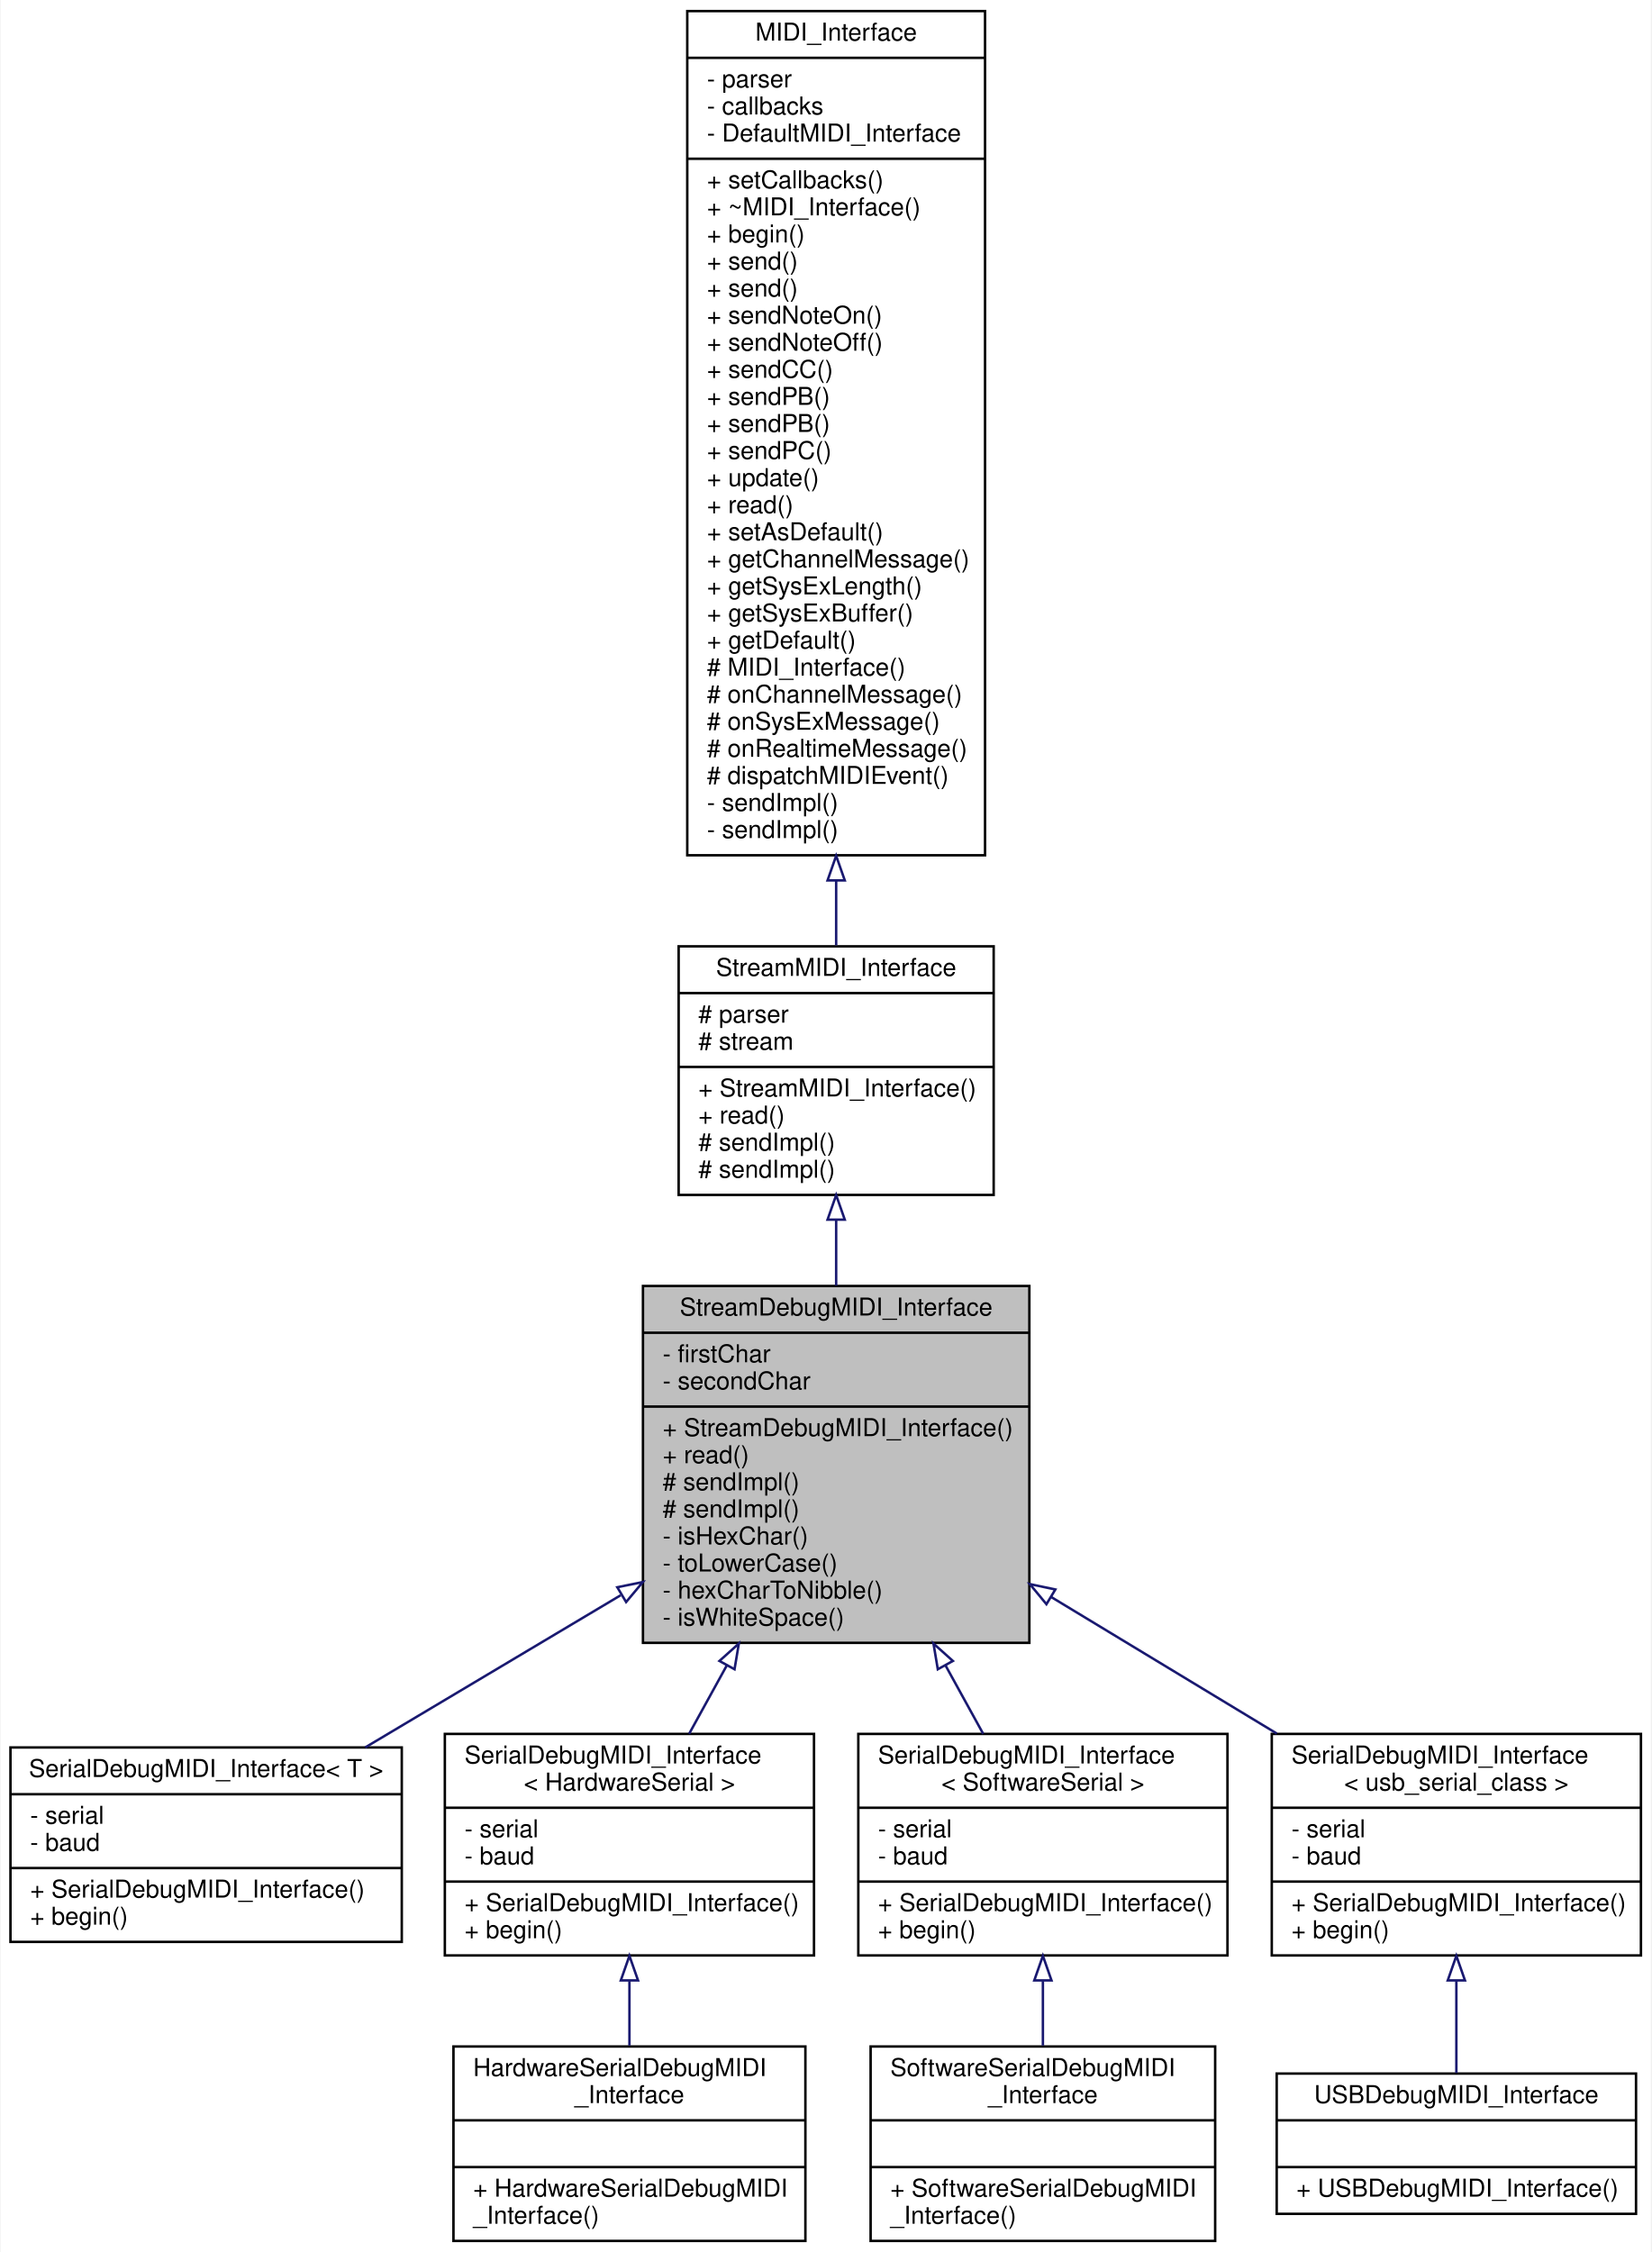
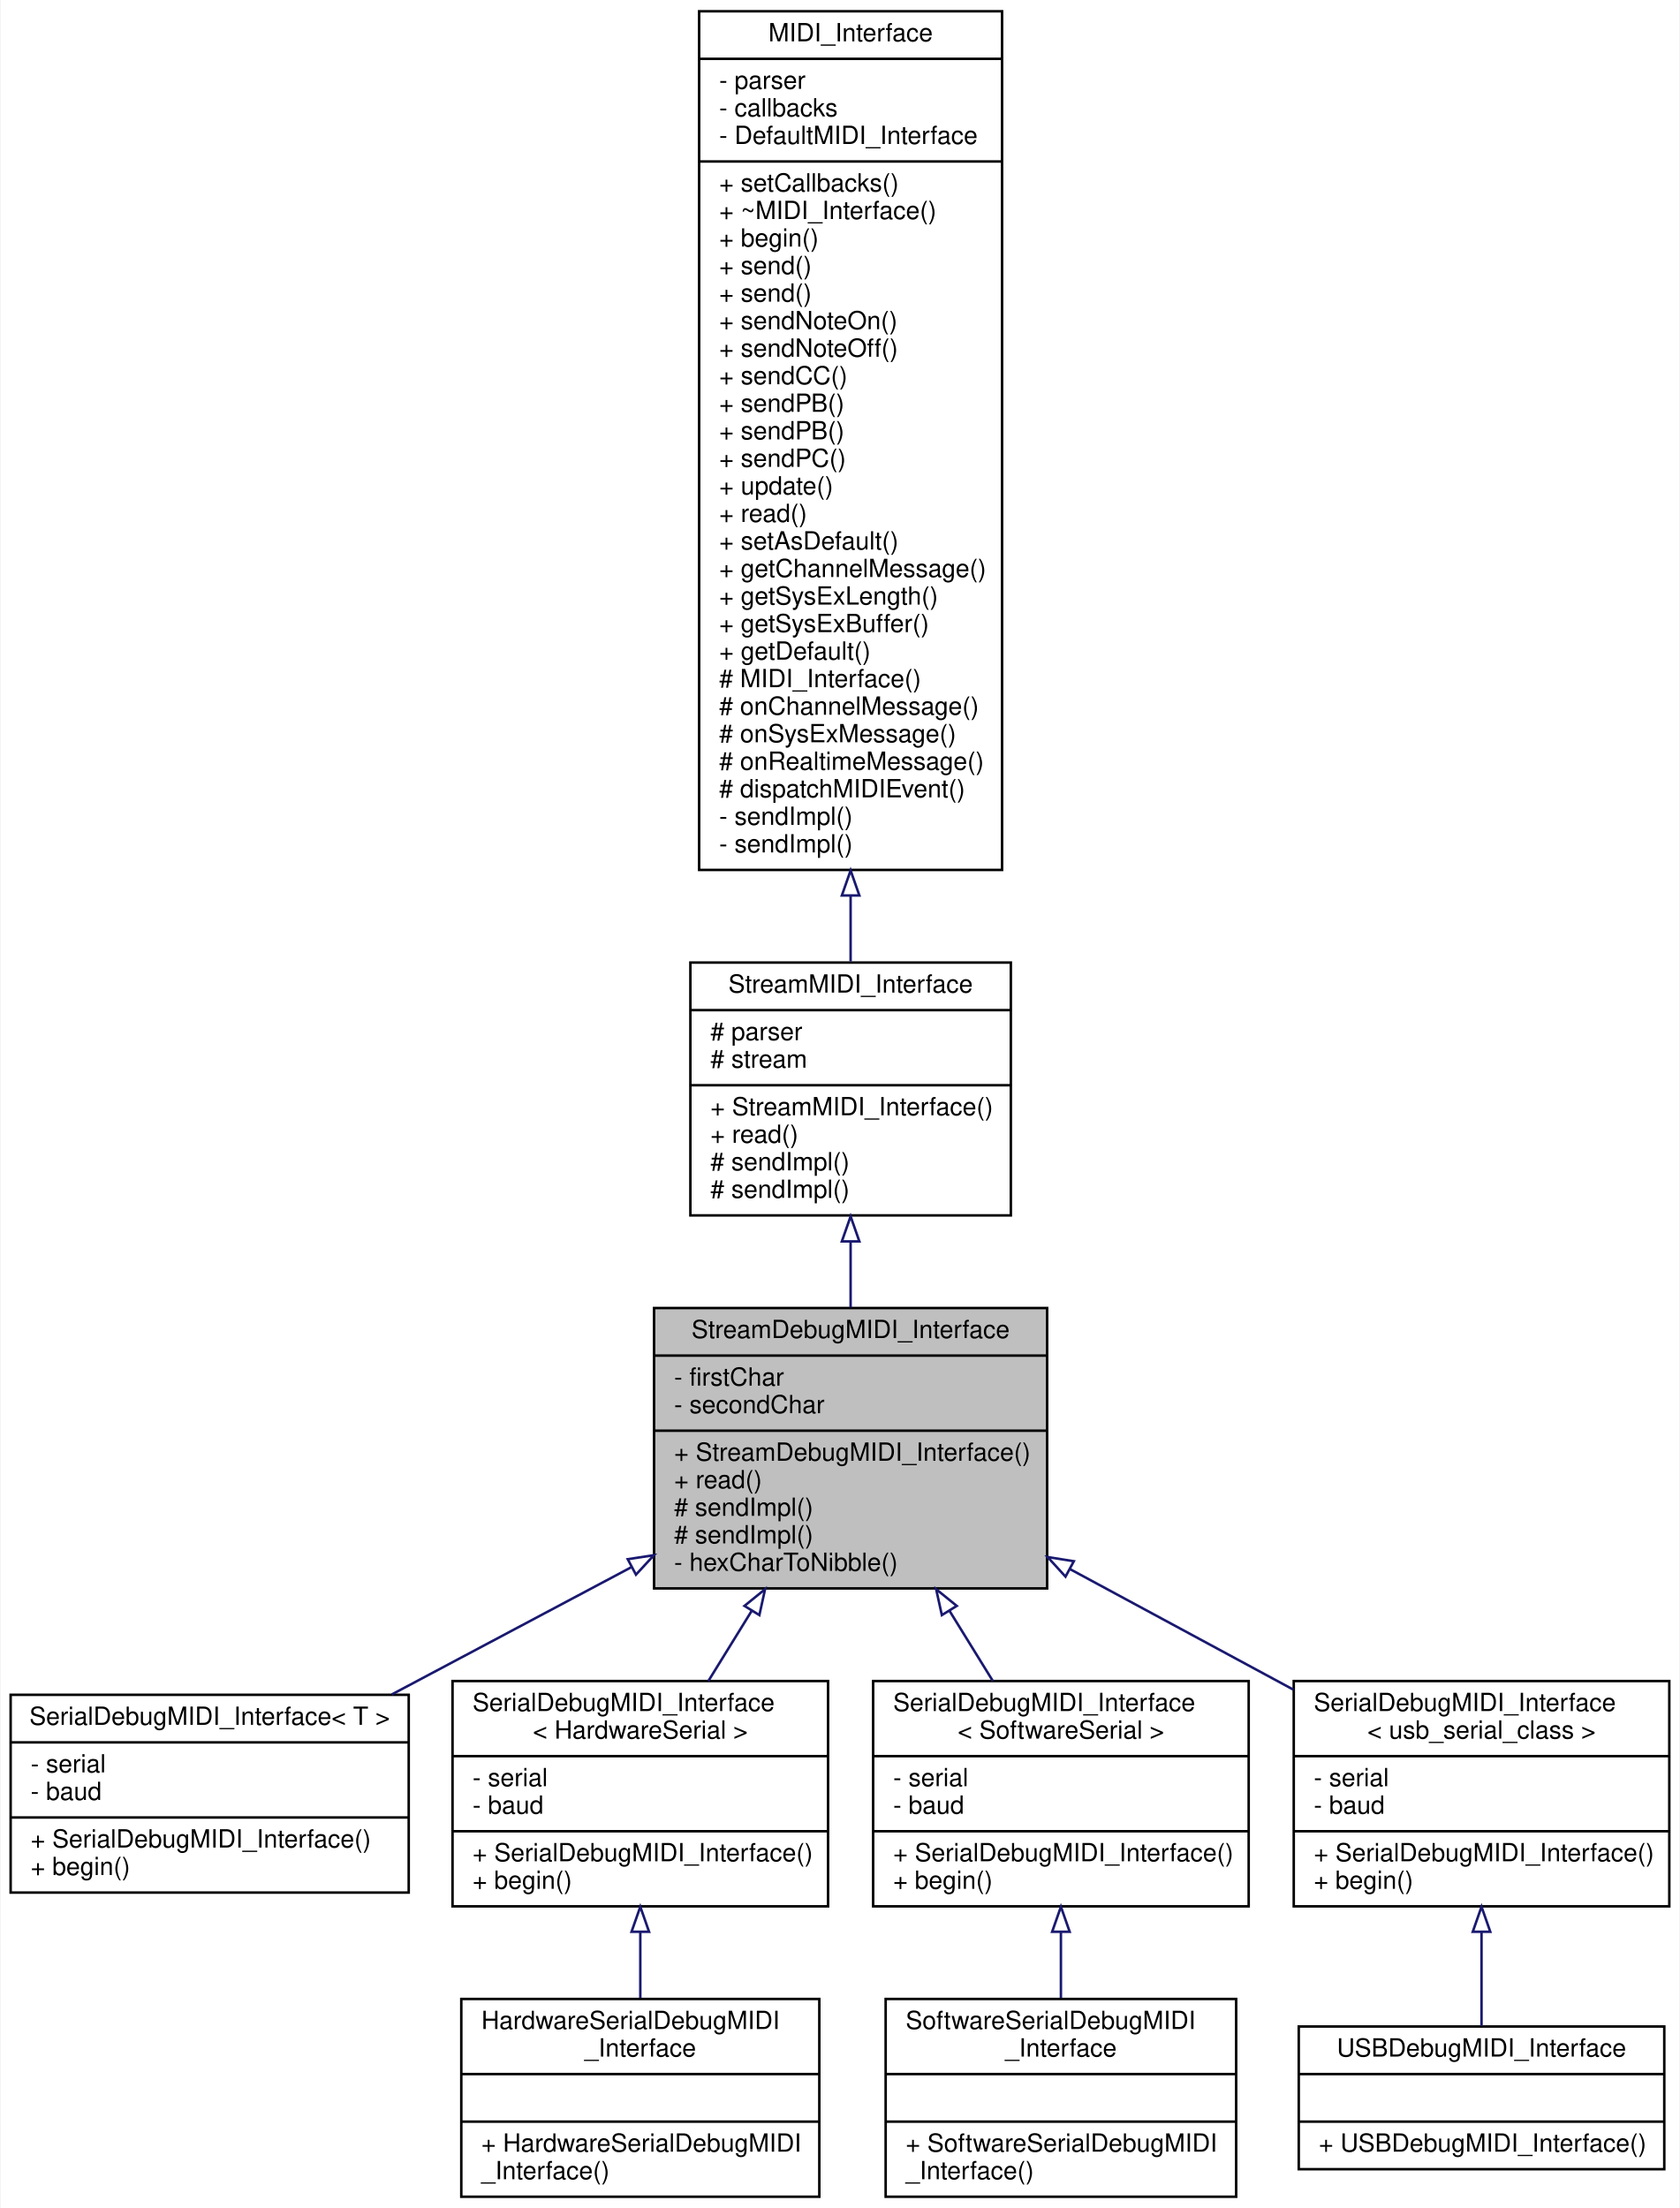
- <svg xmlns="http://www.w3.org/2000/svg" xmlns:xlink="http://www.w3.org/1999/xlink" width="671pt" height="915pt" viewBox="0.00 0.00 670.50 915.00">
-   <g id="graph0" class="graph" transform="scale(1 1) rotate(0) translate(4 911)">
-     <polygon fill="white" stroke="none" points="-4,4 -4,-911 666.5,-911 666.5,4 -4,4" />
+ <svg xmlns="http://www.w3.org/2000/svg" xmlns:xlink="http://www.w3.org/1999/xlink" width="671pt" height="882pt" viewBox="0.00 0.00 670.50 882.00">
+   <g id="graph0" class="graph" transform="scale(1 1) rotate(0) translate(4 878)">
+     <polygon fill="white" stroke="none" points="-4,4 -4,-878 666.5,-878 666.5,4 -4,4" />
    <g id="node1" class="node">
      <g id="a_node1">
        <a xlink:title="A class for MIDI interfaces sending and receiving human-readable MIDI messages over a Stream.">
-           <polygon fill="#bfbfbf" stroke="black" points="257,-243.5 257,-388.5 414,-388.5 414,-243.5 257,-243.5" />
-           <text text-anchor="middle" x="335.5" y="-376.5" font-family="Helvetica,sans-Serif" font-size="10.00">StreamDebugMIDI_Interface</text>
-           <polyline fill="none" stroke="black" points="257,-369.5 414,-369.5 " />
-           <text text-anchor="start" x="265" y="-357.5" font-family="Helvetica,sans-Serif" font-size="10.00">- firstChar</text>
-           <text text-anchor="start" x="265" y="-346.5" font-family="Helvetica,sans-Serif" font-size="10.00">- secondChar</text>
-           <polyline fill="none" stroke="black" points="257,-339.5 414,-339.5 " />
-           <text text-anchor="start" x="265" y="-327.5" font-family="Helvetica,sans-Serif" font-size="10.00">+ StreamDebugMIDI_Interface()</text>
-           <text text-anchor="start" x="265" y="-316.5" font-family="Helvetica,sans-Serif" font-size="10.00">+ read()</text>
-           <text text-anchor="start" x="265" y="-305.5" font-family="Helvetica,sans-Serif" font-size="10.00"># sendImpl()</text>
-           <text text-anchor="start" x="265" y="-294.5" font-family="Helvetica,sans-Serif" font-size="10.00"># sendImpl()</text>
-           <text text-anchor="start" x="265" y="-283.5" font-family="Helvetica,sans-Serif" font-size="10.00">- isHexChar()</text>
-           <text text-anchor="start" x="265" y="-272.5" font-family="Helvetica,sans-Serif" font-size="10.00">- toLowerCase()</text>
-           <text text-anchor="start" x="265" y="-261.5" font-family="Helvetica,sans-Serif" font-size="10.00">- hexCharToNibble()</text>
-           <text text-anchor="start" x="265" y="-250.5" font-family="Helvetica,sans-Serif" font-size="10.00">- isWhiteSpace()</text>
+           <polygon fill="#bfbfbf" stroke="black" points="257,-243.5 257,-355.5 414,-355.5 414,-243.5 257,-243.5" />
+           <text text-anchor="middle" x="335.5" y="-343.5" font-family="Helvetica,sans-Serif" font-size="10.00">StreamDebugMIDI_Interface</text>
+           <polyline fill="none" stroke="black" points="257,-336.5 414,-336.5 " />
+           <text text-anchor="start" x="265" y="-324.5" font-family="Helvetica,sans-Serif" font-size="10.00">- firstChar</text>
+           <text text-anchor="start" x="265" y="-313.5" font-family="Helvetica,sans-Serif" font-size="10.00">- secondChar</text>
+           <polyline fill="none" stroke="black" points="257,-306.5 414,-306.5 " />
+           <text text-anchor="start" x="265" y="-294.5" font-family="Helvetica,sans-Serif" font-size="10.00">+ StreamDebugMIDI_Interface()</text>
+           <text text-anchor="start" x="265" y="-283.5" font-family="Helvetica,sans-Serif" font-size="10.00">+ read()</text>
+           <text text-anchor="start" x="265" y="-272.5" font-family="Helvetica,sans-Serif" font-size="10.00"># sendImpl()</text>
+           <text text-anchor="start" x="265" y="-261.5" font-family="Helvetica,sans-Serif" font-size="10.00"># sendImpl()</text>
+           <text text-anchor="start" x="265" y="-250.5" font-family="Helvetica,sans-Serif" font-size="10.00">- hexCharToNibble()</text>
        </a>
      </g>
    </g>
    <g id="node4" class="node">
      <g id="a_node4">
        <a xlink:href="../../db/dc4/classSerialDebugMIDI__Interface.html" target="_top" xlink:title="A wrapper class for debug MIDI interfaces sending and receiving human-readable MIDI messages over a S...">
          <polygon fill="white" stroke="black" points="0,-122 0,-201 159,-201 159,-122 0,-122" />
          <text text-anchor="middle" x="79.5" y="-189" font-family="Helvetica,sans-Serif" font-size="10.00">SerialDebugMIDI_Interface&lt; T &gt;</text>
          <polyline fill="none" stroke="black" points="0,-182 159,-182 " />
          <text text-anchor="start" x="8" y="-170" font-family="Helvetica,sans-Serif" font-size="10.00">- serial</text>
          <text text-anchor="start" x="8" y="-159" font-family="Helvetica,sans-Serif" font-size="10.00">- baud</text>
          <polyline fill="none" stroke="black" points="0,-152 159,-152 " />
          <text text-anchor="start" x="8" y="-140" font-family="Helvetica,sans-Serif" font-size="10.00">+ SerialDebugMIDI_Interface()</text>
          <text text-anchor="start" x="8" y="-129" font-family="Helvetica,sans-Serif" font-size="10.00">+ begin()</text>
        </a>
      </g>
    </g>
    <g id="edge3" class="edge">
-       <path fill="none" stroke="midnightblue" d="M247.936,-262.838C213.897,-242.561 175.607,-219.751 144.145,-201.009" />
-       <polygon fill="none" stroke="midnightblue" points="246.569,-266.098 256.952,-268.209 250.152,-260.084 246.569,-266.098" />
+       <path fill="none" stroke="midnightblue" d="M247.839,-251.93C216.689,-235.382 181.989,-216.947 152.225,-201.135" />
+       <polygon fill="none" stroke="midnightblue" points="246.479,-255.171 256.952,-256.771 249.763,-248.989 246.479,-255.171" />
    </g>
    <g id="node5" class="node">
      <g id="a_node5">
        <a xlink:href="../../db/dc4/classSerialDebugMIDI__Interface.html" target="_top" xlink:title=" ">
          <polygon fill="white" stroke="black" points="176.5,-116.5 176.5,-206.5 326.5,-206.5 326.5,-116.5 176.5,-116.5" />
          <text text-anchor="start" x="184.5" y="-194.5" font-family="Helvetica,sans-Serif" font-size="10.00">SerialDebugMIDI_Interface</text>
          <text text-anchor="middle" x="251.5" y="-183.5" font-family="Helvetica,sans-Serif" font-size="10.00">&lt; HardwareSerial &gt;</text>
          <polyline fill="none" stroke="black" points="176.5,-176.5 326.5,-176.5 " />
          <text text-anchor="start" x="184.5" y="-164.5" font-family="Helvetica,sans-Serif" font-size="10.00">- serial</text>
          <text text-anchor="start" x="184.5" y="-153.5" font-family="Helvetica,sans-Serif" font-size="10.00">- baud</text>
          <polyline fill="none" stroke="black" points="176.5,-146.5 326.5,-146.5 " />
          <text text-anchor="start" x="184.5" y="-134.5" font-family="Helvetica,sans-Serif" font-size="10.00">+ SerialDebugMIDI_Interface()</text>
          <text text-anchor="start" x="184.5" y="-123.5" font-family="Helvetica,sans-Serif" font-size="10.00">+ begin()</text>
        </a>
      </g>
    </g>
    <g id="edge4" class="edge">
-       <path fill="none" stroke="midnightblue" d="M291.108,-234.407C285.829,-224.824 280.602,-215.333 275.759,-206.542" />
-       <polygon fill="none" stroke="midnightblue" points="288.069,-236.145 295.96,-243.216 294.201,-232.768 288.069,-236.145" />
+       <path fill="none" stroke="midnightblue" d="M295.988,-234.528C290.133,-225.048 284.213,-215.463 278.685,-206.514" />
+       <polygon fill="none" stroke="midnightblue" points="293.101,-236.515 301.334,-243.184 299.057,-232.836 293.101,-236.515" />
    </g>
    <g id="node7" class="node">
      <g id="a_node7">
        <a xlink:href="../../db/dc4/classSerialDebugMIDI__Interface.html" target="_top" xlink:title=" ">
          <polygon fill="white" stroke="black" points="344.5,-116.5 344.5,-206.5 494.5,-206.5 494.5,-116.5 344.5,-116.5" />
          <text text-anchor="start" x="352.5" y="-194.5" font-family="Helvetica,sans-Serif" font-size="10.00">SerialDebugMIDI_Interface</text>
          <text text-anchor="middle" x="419.5" y="-183.5" font-family="Helvetica,sans-Serif" font-size="10.00">&lt; SoftwareSerial &gt;</text>
          <polyline fill="none" stroke="black" points="344.5,-176.5 494.5,-176.5 " />
          <text text-anchor="start" x="352.5" y="-164.5" font-family="Helvetica,sans-Serif" font-size="10.00">- serial</text>
          <text text-anchor="start" x="352.5" y="-153.5" font-family="Helvetica,sans-Serif" font-size="10.00">- baud</text>
          <polyline fill="none" stroke="black" points="344.5,-146.5 494.5,-146.5 " />
          <text text-anchor="start" x="352.5" y="-134.5" font-family="Helvetica,sans-Serif" font-size="10.00">+ SerialDebugMIDI_Interface()</text>
          <text text-anchor="start" x="352.5" y="-123.5" font-family="Helvetica,sans-Serif" font-size="10.00">+ begin()</text>
        </a>
      </g>
    </g>
    <g id="edge6" class="edge">
-       <path fill="none" stroke="midnightblue" d="M379.892,-234.407C385.171,-224.824 390.398,-215.333 395.241,-206.542" />
-       <polygon fill="none" stroke="midnightblue" points="376.799,-232.768 375.04,-243.216 382.931,-236.145 376.799,-232.768" />
+       <path fill="none" stroke="midnightblue" d="M375.012,-234.528C380.867,-225.048 386.787,-215.463 392.315,-206.514" />
+       <polygon fill="none" stroke="midnightblue" points="371.943,-232.836 369.666,-243.184 377.899,-236.515 371.943,-232.836" />
    </g>
    <g id="node9" class="node">
      <g id="a_node9">
        <a xlink:href="../../db/dc4/classSerialDebugMIDI__Interface.html" target="_top" xlink:title=" ">
          <polygon fill="white" stroke="black" points="512.5,-116.5 512.5,-206.5 662.5,-206.5 662.5,-116.5 512.5,-116.5" />
          <text text-anchor="start" x="520.5" y="-194.5" font-family="Helvetica,sans-Serif" font-size="10.00">SerialDebugMIDI_Interface</text>
          <text text-anchor="middle" x="587.5" y="-183.5" font-family="Helvetica,sans-Serif" font-size="10.00">&lt; usb_serial_class &gt;</text>
          <polyline fill="none" stroke="black" points="512.5,-176.5 662.5,-176.5 " />
          <text text-anchor="start" x="520.5" y="-164.5" font-family="Helvetica,sans-Serif" font-size="10.00">- serial</text>
          <text text-anchor="start" x="520.5" y="-153.5" font-family="Helvetica,sans-Serif" font-size="10.00">- baud</text>
          <polyline fill="none" stroke="black" points="512.5,-146.5 662.5,-146.5 " />
          <text text-anchor="start" x="520.5" y="-134.5" font-family="Helvetica,sans-Serif" font-size="10.00">+ SerialDebugMIDI_Interface()</text>
          <text text-anchor="start" x="520.5" y="-123.5" font-family="Helvetica,sans-Serif" font-size="10.00">+ begin()</text>
        </a>
      </g>
    </g>
    <g id="edge8" class="edge">
-       <path fill="none" stroke="midnightblue" d="M422.947,-262.081C452.834,-243.995 485.922,-223.971 514.544,-206.65" />
-       <polygon fill="none" stroke="midnightblue" points="420.941,-259.204 414.198,-267.375 424.565,-265.192 420.941,-259.204" />
+       <path fill="none" stroke="midnightblue" d="M423.124,-251.211C452.224,-235.506 484.343,-218.172 512.411,-203.024" />
+       <polygon fill="none" stroke="midnightblue" points="421.336,-248.199 414.198,-256.028 424.66,-254.359 421.336,-248.199" />
    </g>
    <g id="node2" class="node">
      <g id="a_node2">
        <a xlink:href="../../d3/dc3/classStreamMIDI__Interface.html" target="_top" xlink:title="A class for MIDI interfaces sending and receiving MIDI messages over a Stream.">
-           <polygon fill="white" stroke="black" points="271.5,-425.5 271.5,-526.5 399.5,-526.5 399.5,-425.5 271.5,-425.5" />
-           <text text-anchor="middle" x="335.5" y="-514.5" font-family="Helvetica,sans-Serif" font-size="10.00">StreamMIDI_Interface</text>
-           <polyline fill="none" stroke="black" points="271.5,-507.5 399.5,-507.5 " />
-           <text text-anchor="start" x="279.5" y="-495.5" font-family="Helvetica,sans-Serif" font-size="10.00"># parser</text>
-           <text text-anchor="start" x="279.5" y="-484.5" font-family="Helvetica,sans-Serif" font-size="10.00"># stream</text>
-           <polyline fill="none" stroke="black" points="271.5,-477.5 399.5,-477.5 " />
-           <text text-anchor="start" x="279.5" y="-465.5" font-family="Helvetica,sans-Serif" font-size="10.00">+ StreamMIDI_Interface()</text>
-           <text text-anchor="start" x="279.5" y="-454.5" font-family="Helvetica,sans-Serif" font-size="10.00">+ read()</text>
-           <text text-anchor="start" x="279.5" y="-443.5" font-family="Helvetica,sans-Serif" font-size="10.00"># sendImpl()</text>
-           <text text-anchor="start" x="279.5" y="-432.5" font-family="Helvetica,sans-Serif" font-size="10.00"># sendImpl()</text>
+           <polygon fill="white" stroke="black" points="271.5,-392.5 271.5,-493.5 399.5,-493.5 399.5,-392.5 271.5,-392.5" />
+           <text text-anchor="middle" x="335.5" y="-481.5" font-family="Helvetica,sans-Serif" font-size="10.00">StreamMIDI_Interface</text>
+           <polyline fill="none" stroke="black" points="271.5,-474.5 399.5,-474.5 " />
+           <text text-anchor="start" x="279.5" y="-462.5" font-family="Helvetica,sans-Serif" font-size="10.00"># parser</text>
+           <text text-anchor="start" x="279.5" y="-451.5" font-family="Helvetica,sans-Serif" font-size="10.00"># stream</text>
+           <polyline fill="none" stroke="black" points="271.5,-444.5 399.5,-444.5 " />
+           <text text-anchor="start" x="279.5" y="-432.5" font-family="Helvetica,sans-Serif" font-size="10.00">+ StreamMIDI_Interface()</text>
+           <text text-anchor="start" x="279.5" y="-421.5" font-family="Helvetica,sans-Serif" font-size="10.00">+ read()</text>
+           <text text-anchor="start" x="279.5" y="-410.5" font-family="Helvetica,sans-Serif" font-size="10.00"># sendImpl()</text>
+           <text text-anchor="start" x="279.5" y="-399.5" font-family="Helvetica,sans-Serif" font-size="10.00"># sendImpl()</text>
        </a>
      </g>
    </g>
    <g id="edge1" class="edge">
-       <path fill="none" stroke="midnightblue" d="M335.5,-415.381C335.5,-406.656 335.5,-397.595 335.5,-388.66" />
-       <polygon fill="none" stroke="midnightblue" points="332,-415.441 335.5,-425.441 339,-415.441 332,-415.441" />
+       <path fill="none" stroke="midnightblue" d="M335.5,-382.008C335.5,-373.286 335.5,-364.34 335.5,-355.717" />
+       <polygon fill="none" stroke="midnightblue" points="332,-382.112 335.5,-392.112 339,-382.112 332,-382.112" />
    </g>
    <g id="node3" class="node">
      <g id="a_node3">
        <a xlink:href="../../d9/d73/classMIDI__Interface.html" target="_top" xlink:title="An abstract class for MIDI interfaces.">
-           <polygon fill="white" stroke="black" points="275,-563.5 275,-906.5 396,-906.5 396,-563.5 275,-563.5" />
-           <text text-anchor="middle" x="335.5" y="-894.5" font-family="Helvetica,sans-Serif" font-size="10.00">MIDI_Interface</text>
-           <polyline fill="none" stroke="black" points="275,-887.5 396,-887.5 " />
-           <text text-anchor="start" x="283" y="-875.5" font-family="Helvetica,sans-Serif" font-size="10.00">- parser</text>
-           <text text-anchor="start" x="283" y="-864.5" font-family="Helvetica,sans-Serif" font-size="10.00">- callbacks</text>
-           <text text-anchor="start" x="283" y="-853.5" font-family="Helvetica,sans-Serif" font-size="10.00">- DefaultMIDI_Interface</text>
-           <polyline fill="none" stroke="black" points="275,-846.5 396,-846.5 " />
-           <text text-anchor="start" x="283" y="-834.5" font-family="Helvetica,sans-Serif" font-size="10.00">+ setCallbacks()</text>
-           <text text-anchor="start" x="283" y="-823.5" font-family="Helvetica,sans-Serif" font-size="10.00">+ ~MIDI_Interface()</text>
-           <text text-anchor="start" x="283" y="-812.5" font-family="Helvetica,sans-Serif" font-size="10.00">+ begin()</text>
-           <text text-anchor="start" x="283" y="-801.5" font-family="Helvetica,sans-Serif" font-size="10.00">+ send()</text>
-           <text text-anchor="start" x="283" y="-790.5" font-family="Helvetica,sans-Serif" font-size="10.00">+ send()</text>
-           <text text-anchor="start" x="283" y="-779.5" font-family="Helvetica,sans-Serif" font-size="10.00">+ sendNoteOn()</text>
-           <text text-anchor="start" x="283" y="-768.5" font-family="Helvetica,sans-Serif" font-size="10.00">+ sendNoteOff()</text>
-           <text text-anchor="start" x="283" y="-757.5" font-family="Helvetica,sans-Serif" font-size="10.00">+ sendCC()</text>
-           <text text-anchor="start" x="283" y="-746.5" font-family="Helvetica,sans-Serif" font-size="10.00">+ sendPB()</text>
-           <text text-anchor="start" x="283" y="-735.5" font-family="Helvetica,sans-Serif" font-size="10.00">+ sendPB()</text>
-           <text text-anchor="start" x="283" y="-724.5" font-family="Helvetica,sans-Serif" font-size="10.00">+ sendPC()</text>
-           <text text-anchor="start" x="283" y="-713.5" font-family="Helvetica,sans-Serif" font-size="10.00">+ update()</text>
-           <text text-anchor="start" x="283" y="-702.5" font-family="Helvetica,sans-Serif" font-size="10.00">+ read()</text>
-           <text text-anchor="start" x="283" y="-691.5" font-family="Helvetica,sans-Serif" font-size="10.00">+ setAsDefault()</text>
-           <text text-anchor="start" x="283" y="-680.5" font-family="Helvetica,sans-Serif" font-size="10.00">+ getChannelMessage()</text>
-           <text text-anchor="start" x="283" y="-669.5" font-family="Helvetica,sans-Serif" font-size="10.00">+ getSysExLength()</text>
-           <text text-anchor="start" x="283" y="-658.5" font-family="Helvetica,sans-Serif" font-size="10.00">+ getSysExBuffer()</text>
-           <text text-anchor="start" x="283" y="-647.5" font-family="Helvetica,sans-Serif" font-size="10.00">+ getDefault()</text>
-           <text text-anchor="start" x="283" y="-636.5" font-family="Helvetica,sans-Serif" font-size="10.00"># MIDI_Interface()</text>
-           <text text-anchor="start" x="283" y="-625.5" font-family="Helvetica,sans-Serif" font-size="10.00"># onChannelMessage()</text>
-           <text text-anchor="start" x="283" y="-614.5" font-family="Helvetica,sans-Serif" font-size="10.00"># onSysExMessage()</text>
-           <text text-anchor="start" x="283" y="-603.5" font-family="Helvetica,sans-Serif" font-size="10.00"># onRealtimeMessage()</text>
-           <text text-anchor="start" x="283" y="-592.5" font-family="Helvetica,sans-Serif" font-size="10.00"># dispatchMIDIEvent()</text>
-           <text text-anchor="start" x="283" y="-581.5" font-family="Helvetica,sans-Serif" font-size="10.00">- sendImpl()</text>
-           <text text-anchor="start" x="283" y="-570.5" font-family="Helvetica,sans-Serif" font-size="10.00">- sendImpl()</text>
+           <polygon fill="white" stroke="black" points="275,-530.5 275,-873.5 396,-873.5 396,-530.5 275,-530.5" />
+           <text text-anchor="middle" x="335.5" y="-861.5" font-family="Helvetica,sans-Serif" font-size="10.00">MIDI_Interface</text>
+           <polyline fill="none" stroke="black" points="275,-854.5 396,-854.5 " />
+           <text text-anchor="start" x="283" y="-842.5" font-family="Helvetica,sans-Serif" font-size="10.00">- parser</text>
+           <text text-anchor="start" x="283" y="-831.5" font-family="Helvetica,sans-Serif" font-size="10.00">- callbacks</text>
+           <text text-anchor="start" x="283" y="-820.5" font-family="Helvetica,sans-Serif" font-size="10.00">- DefaultMIDI_Interface</text>
+           <polyline fill="none" stroke="black" points="275,-813.5 396,-813.5 " />
+           <text text-anchor="start" x="283" y="-801.5" font-family="Helvetica,sans-Serif" font-size="10.00">+ setCallbacks()</text>
+           <text text-anchor="start" x="283" y="-790.5" font-family="Helvetica,sans-Serif" font-size="10.00">+ ~MIDI_Interface()</text>
+           <text text-anchor="start" x="283" y="-779.5" font-family="Helvetica,sans-Serif" font-size="10.00">+ begin()</text>
+           <text text-anchor="start" x="283" y="-768.5" font-family="Helvetica,sans-Serif" font-size="10.00">+ send()</text>
+           <text text-anchor="start" x="283" y="-757.5" font-family="Helvetica,sans-Serif" font-size="10.00">+ send()</text>
+           <text text-anchor="start" x="283" y="-746.5" font-family="Helvetica,sans-Serif" font-size="10.00">+ sendNoteOn()</text>
+           <text text-anchor="start" x="283" y="-735.5" font-family="Helvetica,sans-Serif" font-size="10.00">+ sendNoteOff()</text>
+           <text text-anchor="start" x="283" y="-724.5" font-family="Helvetica,sans-Serif" font-size="10.00">+ sendCC()</text>
+           <text text-anchor="start" x="283" y="-713.5" font-family="Helvetica,sans-Serif" font-size="10.00">+ sendPB()</text>
+           <text text-anchor="start" x="283" y="-702.5" font-family="Helvetica,sans-Serif" font-size="10.00">+ sendPB()</text>
+           <text text-anchor="start" x="283" y="-691.5" font-family="Helvetica,sans-Serif" font-size="10.00">+ sendPC()</text>
+           <text text-anchor="start" x="283" y="-680.5" font-family="Helvetica,sans-Serif" font-size="10.00">+ update()</text>
+           <text text-anchor="start" x="283" y="-669.5" font-family="Helvetica,sans-Serif" font-size="10.00">+ read()</text>
+           <text text-anchor="start" x="283" y="-658.5" font-family="Helvetica,sans-Serif" font-size="10.00">+ setAsDefault()</text>
+           <text text-anchor="start" x="283" y="-647.5" font-family="Helvetica,sans-Serif" font-size="10.00">+ getChannelMessage()</text>
+           <text text-anchor="start" x="283" y="-636.5" font-family="Helvetica,sans-Serif" font-size="10.00">+ getSysExLength()</text>
+           <text text-anchor="start" x="283" y="-625.5" font-family="Helvetica,sans-Serif" font-size="10.00">+ getSysExBuffer()</text>
+           <text text-anchor="start" x="283" y="-614.5" font-family="Helvetica,sans-Serif" font-size="10.00">+ getDefault()</text>
+           <text text-anchor="start" x="283" y="-603.5" font-family="Helvetica,sans-Serif" font-size="10.00"># MIDI_Interface()</text>
+           <text text-anchor="start" x="283" y="-592.5" font-family="Helvetica,sans-Serif" font-size="10.00"># onChannelMessage()</text>
+           <text text-anchor="start" x="283" y="-581.5" font-family="Helvetica,sans-Serif" font-size="10.00"># onSysExMessage()</text>
+           <text text-anchor="start" x="283" y="-570.5" font-family="Helvetica,sans-Serif" font-size="10.00"># onRealtimeMessage()</text>
+           <text text-anchor="start" x="283" y="-559.5" font-family="Helvetica,sans-Serif" font-size="10.00"># dispatchMIDIEvent()</text>
+           <text text-anchor="start" x="283" y="-548.5" font-family="Helvetica,sans-Serif" font-size="10.00">- sendImpl()</text>
+           <text text-anchor="start" x="283" y="-537.5" font-family="Helvetica,sans-Serif" font-size="10.00">- sendImpl()</text>
        </a>
      </g>
    </g>
    <g id="edge2" class="edge">
-       <path fill="none" stroke="midnightblue" d="M335.5,-553.097C335.5,-543.85 335.5,-535.039 335.5,-526.909" />
-       <polygon fill="none" stroke="midnightblue" points="332,-553.292 335.5,-563.292 339,-553.292 332,-553.292" />
+       <path fill="none" stroke="midnightblue" d="M335.5,-520.097C335.5,-510.85 335.5,-502.039 335.5,-493.909" />
+       <polygon fill="none" stroke="midnightblue" points="332,-520.292 335.5,-530.292 339,-520.292 332,-520.292" />
    </g>
    <g id="node6" class="node">
      <g id="a_node6">
        <a xlink:href="../../d8/d29/classHardwareSerialDebugMIDI__Interface.html" target="_top" xlink:title="A class for debug MIDI interfaces sending and receiving human-readable MIDI messages over a HardwareS...">
          <polygon fill="white" stroke="black" points="180,-0.5 180,-79.5 323,-79.5 323,-0.5 180,-0.5" />
          <text text-anchor="start" x="188" y="-67.5" font-family="Helvetica,sans-Serif" font-size="10.00">HardwareSerialDebugMIDI</text>
          <text text-anchor="middle" x="251.5" y="-56.5" font-family="Helvetica,sans-Serif" font-size="10.00">_Interface</text>
          <polyline fill="none" stroke="black" points="180,-49.5 323,-49.5 " />
          <text text-anchor="middle" x="251.5" y="-37.5" font-family="Helvetica,sans-Serif" font-size="10.00"> </text>
          <polyline fill="none" stroke="black" points="180,-30.5 323,-30.5 " />
          <text text-anchor="start" x="188" y="-18.5" font-family="Helvetica,sans-Serif" font-size="10.00">+ HardwareSerialDebugMIDI</text>
          <text text-anchor="start" x="188" y="-7.5" font-family="Helvetica,sans-Serif" font-size="10.00">_Interface()</text>
        </a>
      </g>
    </g>
    <g id="edge5" class="edge">
      <path fill="none" stroke="midnightblue" d="M251.5,-106.079C251.5,-97.234 251.5,-88.233 251.5,-79.858" />
      <polygon fill="none" stroke="midnightblue" points="248,-106.342 251.5,-116.342 255,-106.342 248,-106.342" />
    </g>
    <g id="node8" class="node">
      <g id="a_node8">
        <a xlink:href="../../d3/d54/classSoftwareSerialDebugMIDI__Interface.html" target="_top" xlink:title="A class for debug MIDI interfaces sending and receiving human-readable MIDI messages over a SoftwareS...">
          <polygon fill="white" stroke="black" points="349.5,-0.5 349.5,-79.5 489.5,-79.5 489.5,-0.5 349.5,-0.5" />
          <text text-anchor="start" x="357.5" y="-67.5" font-family="Helvetica,sans-Serif" font-size="10.00">SoftwareSerialDebugMIDI</text>
          <text text-anchor="middle" x="419.5" y="-56.5" font-family="Helvetica,sans-Serif" font-size="10.00">_Interface</text>
          <polyline fill="none" stroke="black" points="349.5,-49.5 489.5,-49.5 " />
          <text text-anchor="middle" x="419.5" y="-37.5" font-family="Helvetica,sans-Serif" font-size="10.00"> </text>
          <polyline fill="none" stroke="black" points="349.5,-30.5 489.5,-30.5 " />
          <text text-anchor="start" x="357.5" y="-18.5" font-family="Helvetica,sans-Serif" font-size="10.00">+ SoftwareSerialDebugMIDI</text>
          <text text-anchor="start" x="357.5" y="-7.5" font-family="Helvetica,sans-Serif" font-size="10.00">_Interface()</text>
        </a>
      </g>
    </g>
    <g id="edge7" class="edge">
      <path fill="none" stroke="midnightblue" d="M419.5,-106.079C419.5,-97.234 419.5,-88.233 419.5,-79.858" />
      <polygon fill="none" stroke="midnightblue" points="416,-106.342 419.5,-116.342 423,-106.342 416,-106.342" />
    </g>
    <g id="node10" class="node">
      <g id="a_node10">
        <a xlink:href="../../de/d2d/classUSBDebugMIDI__Interface.html" target="_top" xlink:title="A class for debug MIDI interfaces sending and receiving human-readable MIDI messages over the USB Ser...">
          <polygon fill="white" stroke="black" points="514.5,-11.5 514.5,-68.5 660.5,-68.5 660.5,-11.5 514.5,-11.5" />
          <text text-anchor="middle" x="587.5" y="-56.5" font-family="Helvetica,sans-Serif" font-size="10.00">USBDebugMIDI_Interface</text>
          <polyline fill="none" stroke="black" points="514.5,-49.5 660.5,-49.5 " />
          <text text-anchor="middle" x="587.5" y="-37.5" font-family="Helvetica,sans-Serif" font-size="10.00"> </text>
          <polyline fill="none" stroke="black" points="514.5,-30.5 660.5,-30.5 " />
          <text text-anchor="start" x="522.5" y="-18.5" font-family="Helvetica,sans-Serif" font-size="10.00">+ USBDebugMIDI_Interface()</text>
        </a>
      </g>
    </g>
    <g id="edge9" class="edge">
      <path fill="none" stroke="midnightblue" d="M587.5,-106.079C587.5,-93.132 587.5,-79.85 587.5,-68.688" />
      <polygon fill="none" stroke="midnightblue" points="584,-106.342 587.5,-116.342 591,-106.342 584,-106.342" />
    </g>
  </g>
</svg>
